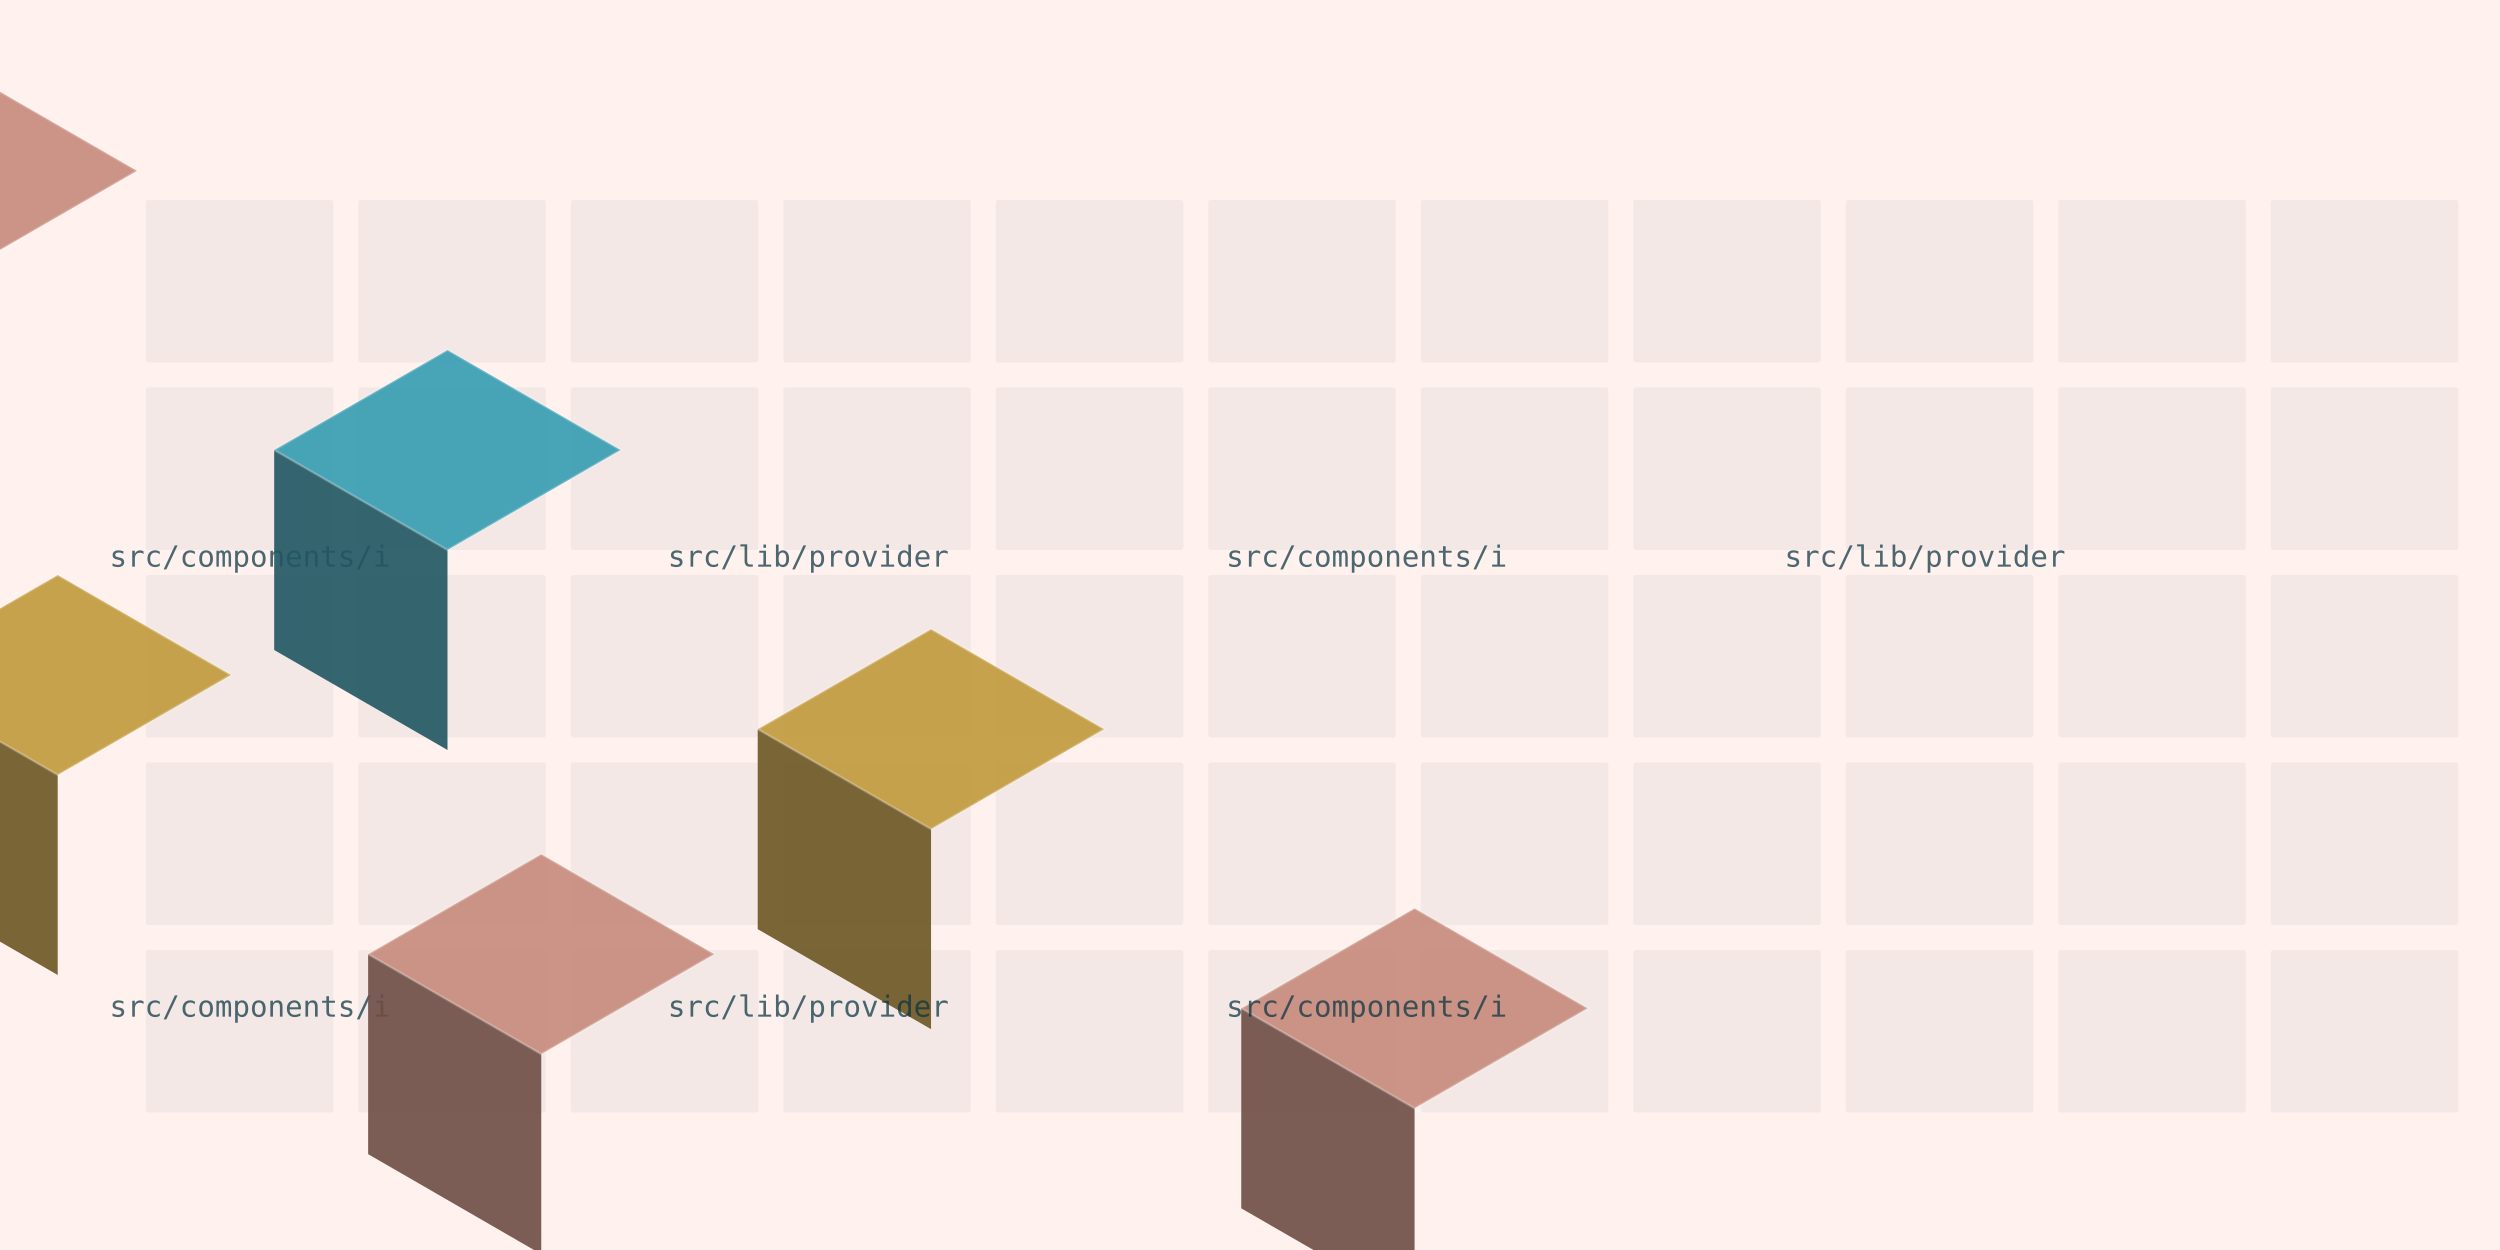
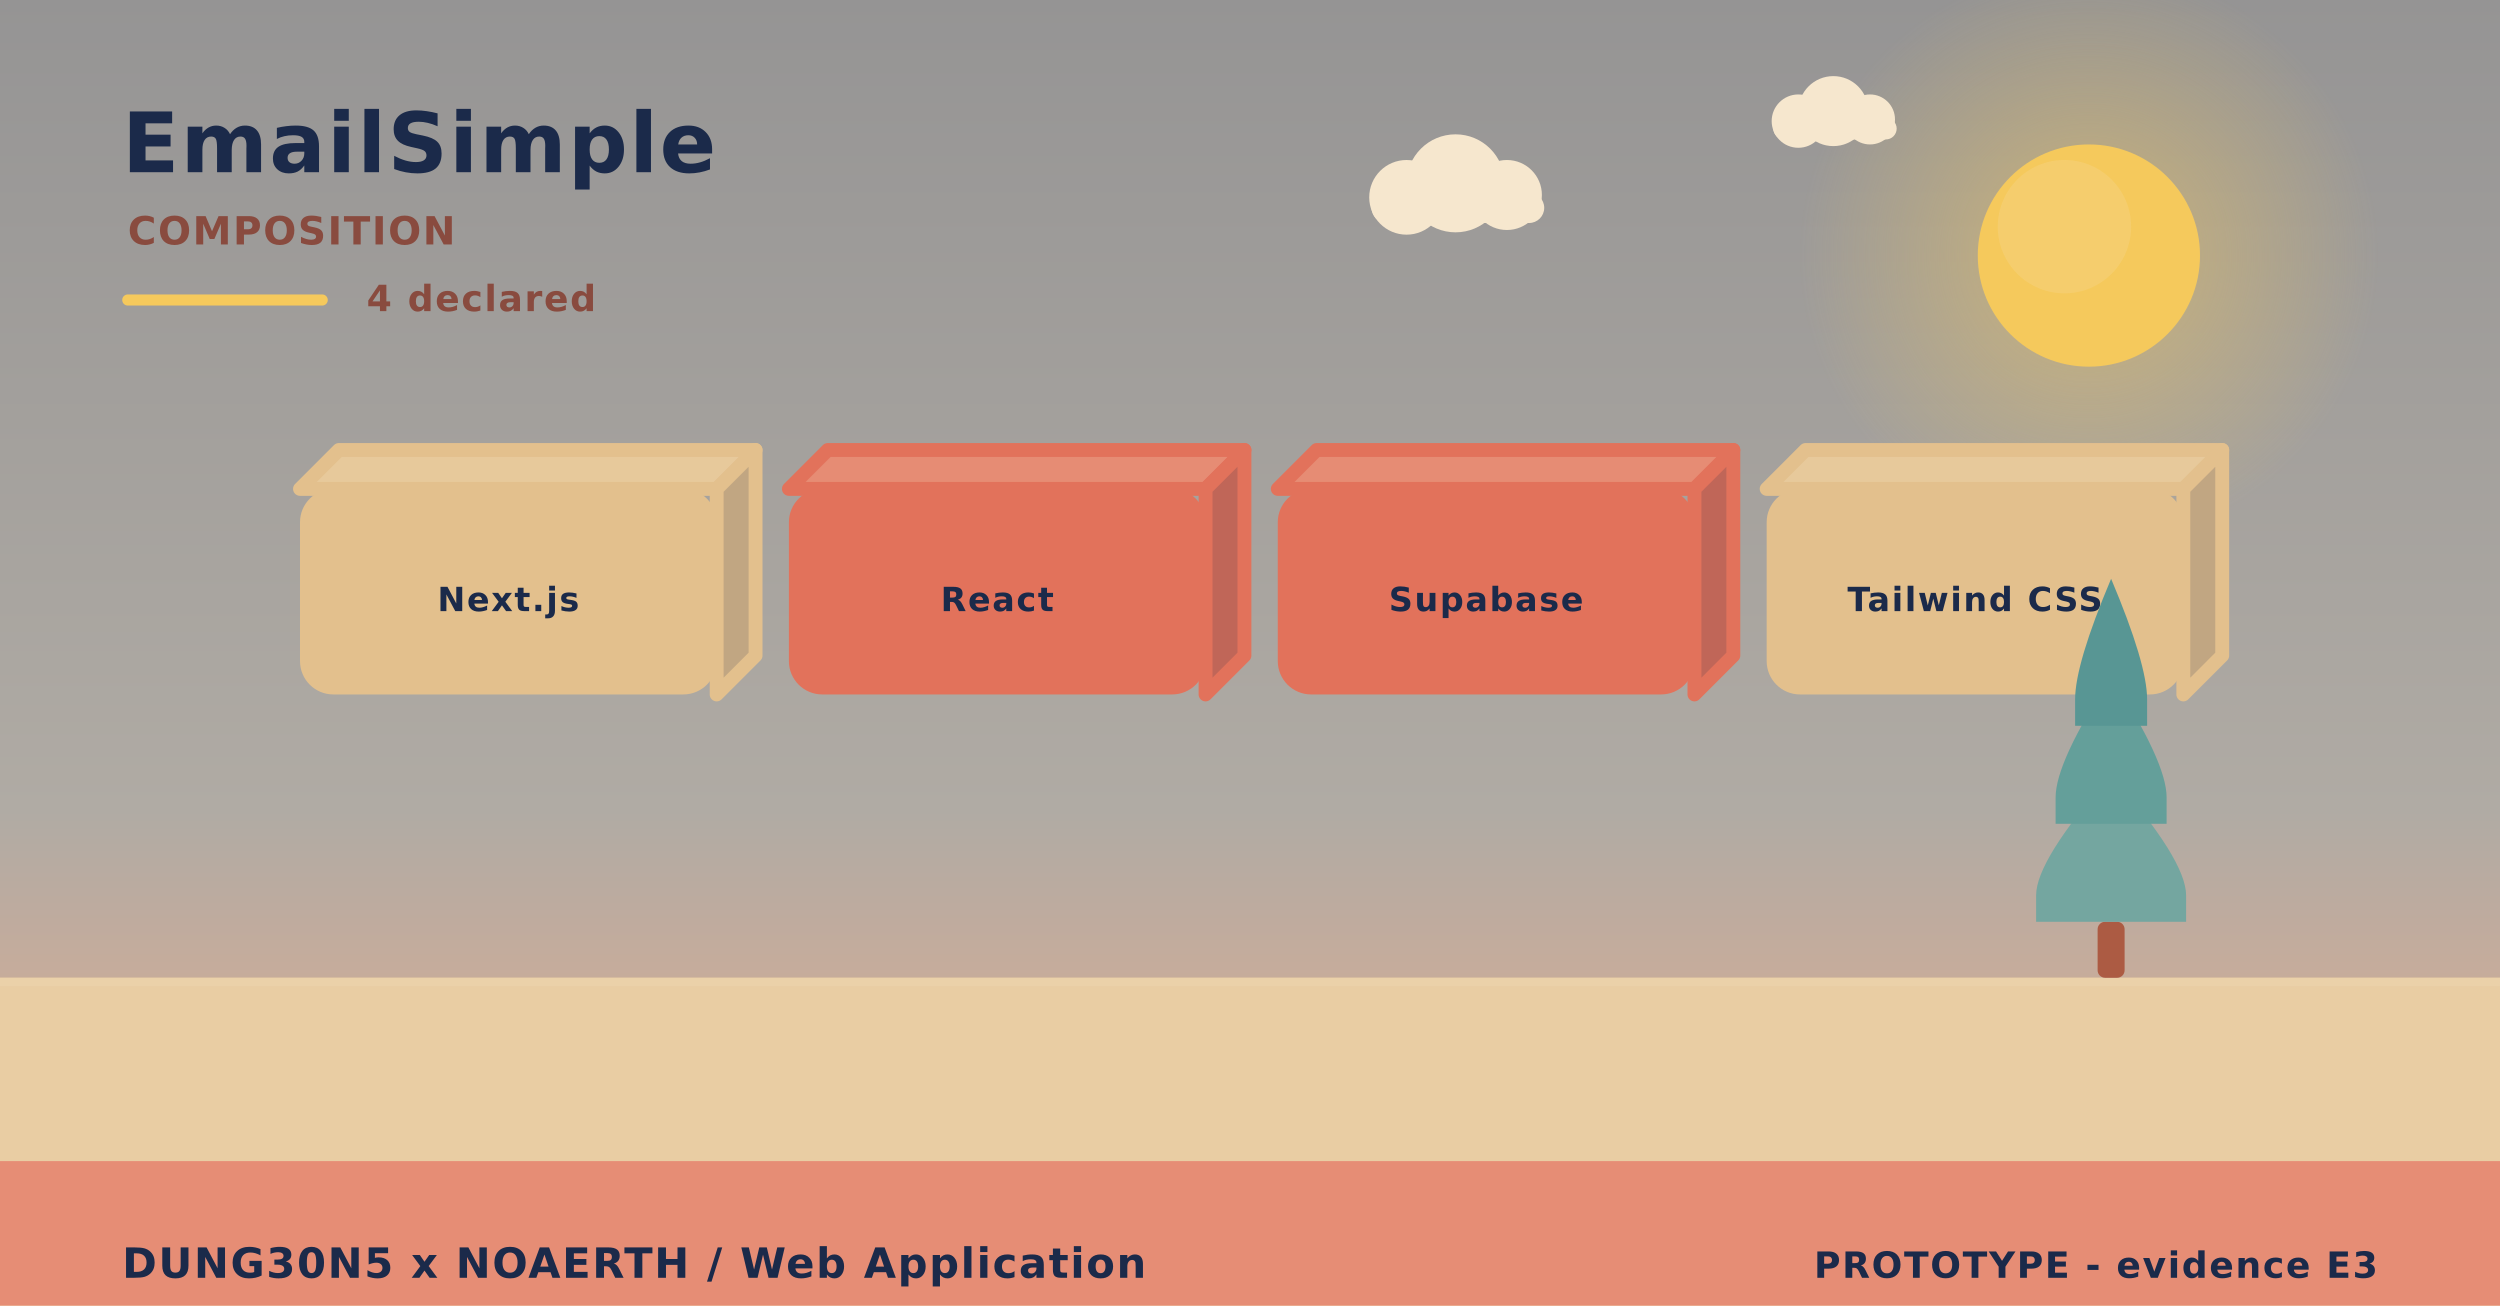
- <svg xmlns="http://www.w3.org/2000/svg" viewBox="0 0 1200 600" width="1200" height="600" role="img" aria-label="EmailSimple component map">
-   <rect width="1200" height="600" fill="#fff1ed" />
-   <defs>
-     <linearGradient id="gc" x1="0" y1="0" x2="1" y2="1">
-       <stop offset="0%" stop-color="#c78c7e" />
-       <stop offset="100%" stop-color="#389eb2" />
-     </linearGradient>
-   </defs>
-   <rect x="70.00" y="96.00" width="90.00" height="78.00" rx="1.20" fill="#063241" opacity="0.05" />
-   <rect x="172.00" y="96.00" width="90.00" height="78.00" rx="1.20" fill="#063241" opacity="0.05" />
-   <rect x="274.00" y="96.00" width="90.00" height="78.00" rx="1.20" fill="#063241" opacity="0.05" />
-   <rect x="376.00" y="96.00" width="90.00" height="78.00" rx="1.20" fill="#063241" opacity="0.05" />
-   <rect x="478.00" y="96.00" width="90.00" height="78.00" rx="1.20" fill="#063241" opacity="0.05" />
-   <rect x="580.00" y="96.00" width="90.00" height="78.00" rx="1.20" fill="#063241" opacity="0.05" />
-   <rect x="682.00" y="96.00" width="90.00" height="78.00" rx="1.20" fill="#063241" opacity="0.05" />
-   <rect x="784.00" y="96.00" width="90.00" height="78.00" rx="1.20" fill="#063241" opacity="0.05" />
-   <rect x="886.00" y="96.00" width="90.00" height="78.00" rx="1.20" fill="#063241" opacity="0.05" />
-   <rect x="988.00" y="96.00" width="90.00" height="78.00" rx="1.20" fill="#063241" opacity="0.05" />
-   <rect x="1090.00" y="96.00" width="90.00" height="78.00" rx="1.20" fill="#063241" opacity="0.05" />
-   <rect x="70.00" y="186.00" width="90.00" height="78.00" rx="1.20" fill="#063241" opacity="0.05" />
-   <rect x="172.00" y="186.00" width="90.00" height="78.00" rx="1.20" fill="#063241" opacity="0.05" />
-   <rect x="274.00" y="186.00" width="90.00" height="78.00" rx="1.20" fill="#063241" opacity="0.05" />
-   <rect x="376.00" y="186.00" width="90.00" height="78.00" rx="1.20" fill="#063241" opacity="0.05" />
-   <rect x="478.00" y="186.00" width="90.00" height="78.00" rx="1.20" fill="#063241" opacity="0.05" />
-   <rect x="580.00" y="186.00" width="90.00" height="78.00" rx="1.20" fill="#063241" opacity="0.05" />
-   <rect x="682.00" y="186.00" width="90.00" height="78.00" rx="1.20" fill="#063241" opacity="0.05" />
-   <rect x="784.00" y="186.00" width="90.00" height="78.00" rx="1.20" fill="#063241" opacity="0.05" />
-   <rect x="886.00" y="186.00" width="90.00" height="78.00" rx="1.20" fill="#063241" opacity="0.05" />
-   <rect x="988.00" y="186.00" width="90.00" height="78.00" rx="1.20" fill="#063241" opacity="0.05" />
-   <rect x="1090.00" y="186.00" width="90.00" height="78.00" rx="1.20" fill="#063241" opacity="0.05" />
-   <rect x="70.00" y="276.00" width="90.00" height="78.00" rx="1.20" fill="#063241" opacity="0.05" />
-   <rect x="172.00" y="276.00" width="90.00" height="78.00" rx="1.20" fill="#063241" opacity="0.05" />
-   <rect x="274.00" y="276.00" width="90.00" height="78.00" rx="1.20" fill="#063241" opacity="0.05" />
-   <rect x="376.00" y="276.00" width="90.00" height="78.00" rx="1.20" fill="#063241" opacity="0.05" />
-   <rect x="478.00" y="276.00" width="90.00" height="78.00" rx="1.20" fill="#063241" opacity="0.05" />
-   <rect x="580.00" y="276.00" width="90.00" height="78.00" rx="1.20" fill="#063241" opacity="0.05" />
-   <rect x="682.00" y="276.00" width="90.00" height="78.00" rx="1.20" fill="#063241" opacity="0.05" />
-   <rect x="784.00" y="276.00" width="90.00" height="78.00" rx="1.20" fill="#063241" opacity="0.05" />
-   <rect x="886.00" y="276.00" width="90.00" height="78.00" rx="1.20" fill="#063241" opacity="0.05" />
-   <rect x="988.00" y="276.00" width="90.00" height="78.00" rx="1.20" fill="#063241" opacity="0.05" />
-   <rect x="1090.00" y="276.00" width="90.00" height="78.00" rx="1.20" fill="#063241" opacity="0.05" />
-   <rect x="70.00" y="366.00" width="90.00" height="78.00" rx="1.20" fill="#063241" opacity="0.05" />
-   <rect x="172.00" y="366.00" width="90.00" height="78.00" rx="1.20" fill="#063241" opacity="0.05" />
-   <rect x="274.00" y="366.00" width="90.00" height="78.00" rx="1.20" fill="#063241" opacity="0.05" />
-   <rect x="376.00" y="366.00" width="90.00" height="78.00" rx="1.20" fill="#063241" opacity="0.05" />
-   <rect x="478.00" y="366.00" width="90.00" height="78.00" rx="1.20" fill="#063241" opacity="0.05" />
-   <rect x="580.00" y="366.00" width="90.00" height="78.00" rx="1.20" fill="#063241" opacity="0.05" />
-   <rect x="682.00" y="366.00" width="90.00" height="78.00" rx="1.20" fill="#063241" opacity="0.05" />
-   <rect x="784.00" y="366.00" width="90.00" height="78.00" rx="1.20" fill="#063241" opacity="0.05" />
-   <rect x="886.00" y="366.00" width="90.00" height="78.00" rx="1.20" fill="#063241" opacity="0.05" />
-   <rect x="988.00" y="366.00" width="90.00" height="78.00" rx="1.20" fill="#063241" opacity="0.05" />
-   <rect x="1090.00" y="366.00" width="90.00" height="78.00" rx="1.20" fill="#063241" opacity="0.05" />
-   <rect x="70.00" y="456.00" width="90.00" height="78.00" rx="1.20" fill="#063241" opacity="0.05" />
-   <rect x="172.00" y="456.00" width="90.00" height="78.00" rx="1.20" fill="#063241" opacity="0.05" />
-   <rect x="274.00" y="456.00" width="90.00" height="78.00" rx="1.20" fill="#063241" opacity="0.05" />
-   <rect x="376.00" y="456.00" width="90.00" height="78.00" rx="1.20" fill="#063241" opacity="0.05" />
-   <rect x="478.00" y="456.00" width="90.00" height="78.00" rx="1.20" fill="#063241" opacity="0.05" />
-   <rect x="580.00" y="456.00" width="90.00" height="78.00" rx="1.20" fill="#063241" opacity="0.05" />
-   <rect x="682.00" y="456.00" width="90.00" height="78.00" rx="1.20" fill="#063241" opacity="0.05" />
-   <rect x="784.00" y="456.00" width="90.00" height="78.00" rx="1.20" fill="#063241" opacity="0.05" />
-   <rect x="886.00" y="456.00" width="90.00" height="78.00" rx="1.20" fill="#063241" opacity="0.05" />
-   <rect x="988.00" y="456.00" width="90.00" height="78.00" rx="1.20" fill="#063241" opacity="0.05" />
-   <rect x="1090.00" y="456.00" width="90.00" height="78.00" rx="1.20" fill="#063241" opacity="0.05" />
-   <g transform="rotate(0 120 140)">
-     <polygon points="-17.3,34.0 65.8,82.0 -17.3,130.0 -100.5,82.0" fill="#c78c7e" opacity="0.92" />
-     <polygon points="-100.5,82.0 -17.3,130.0 -17.3,226.0 -100.5,178.0" fill="#6d4d45" opacity="0.9" />
-     <polygon points="-17.3,34.0 65.8,82.0 -17.3,130.0 -100.5,82.0" fill="none" stroke="rgba(255,255,255,0.220)" stroke-width="1.2" />
-     <animateTransform attributeName="transform" type="rotate" values="-32.0 0.00 0.00 0.0 0.00 0.00" dur="6.75s" begin="0.0s" repeatCount="indefinite" />
+ <svg xmlns="http://www.w3.org/2000/svg" width="900" height="470" viewBox="0 0 900 470" role="img" aria-label="EmailSimple - how it is composed">
+   <linearGradient id="skyc" x1="0" y1="0" x2="0" y2="1">
+     <stop offset="0" stop-color="#959494" />
+     <stop offset="0.62" stop-color="#b0aba4" />
+     <stop offset="1" stop-color="#f3ad8a" />
+   </linearGradient>
+   <rect width="900" height="470" fill="url(#skyc)" />
+   <radialGradient id="sunc">
+     <stop offset="0.35" stop-color="#f5c95c" stop-opacity="0.34" />
+     <stop offset="1" stop-color="#f5c95c" stop-opacity="0" />
+   </radialGradient>
+   <circle cx="752" cy="92" r="104" fill="url(#sunc)" />
+   <circle cx="752" cy="92" r="40" fill="#f5c95c" />
+   <circle cx="743.2" cy="81.6" r="24" fill="#f5d27e" opacity="0.5" />
+   <g>
+     <circle cx="524" cy="66" r="17.64" fill="#f6e7ce" />
+     <circle cx="506.36" cy="71.04" r="13.44" fill="#f6e7ce" />
+     <circle cx="542.48" cy="70.2" r="12.6" fill="#f6e7ce" />
+     <rect x="493.76" y="69.36" width="62.16" height="10.92" rx="5.46" fill="#f6e7ce" />
+     <animateTransform attributeName="transform" type="translate" values="0 0;24 0;0 0" dur="36s" begin="0s" repeatCount="indefinite" />
  </g>
-   <text x="120" y="272" font-family="ui-monospace,Menlo,monospace" font-size="14" fill="rgba(6,50,65,0.720)" text-anchor="middle">src/components/i</text>
-   <g transform="rotate(0 388 140)">
-     <polygon points="214.8,168.0 297.9,216.0 214.8,264.0 131.6,216.0" fill="#389eb2" opacity="0.92" />
-     <polygon points="131.6,216.0 214.8,264.0 214.8,360.0 131.6,312.0" fill="#1f5762" opacity="0.9" />
-     <polygon points="214.8,168.0 297.9,216.0 214.8,264.0 131.6,216.0" fill="none" stroke="rgba(255,255,255,0.220)" stroke-width="1.2" />
-     <animateTransform attributeName="transform" type="rotate" values="-32.0 0.00 0.00 0.0 0.00 0.00" dur="6.75s" begin="0.4s" repeatCount="indefinite" />
+   <g>
+     <circle cx="660" cy="40" r="12.6" fill="#f6e7ce" />
+     <circle cx="647.4" cy="43.6" r="9.6" fill="#f6e7ce" />
+     <circle cx="673.2" cy="43" r="9" fill="#f6e7ce" />
+     <rect x="638.4" y="42.4" width="44.4" height="7.8" rx="3.9" fill="#f6e7ce" />
+     <animateTransform attributeName="transform" type="translate" values="0 0;-18 0;0 0" dur="46s" begin="3s" repeatCount="indefinite" />
  </g>
-   <text x="388" y="272" font-family="ui-monospace,Menlo,monospace" font-size="14" fill="rgba(6,50,65,0.720)" text-anchor="middle">src/lib/provider</text>
-   <g transform="rotate(0 656 140)">
-     <polygon points="446.9,302.0 530.0,350.0 446.9,398.0 363.7,350.0" fill="#c29b3e" opacity="0.92" />
-     <polygon points="363.7,350.0 446.9,398.0 446.9,494.0 363.7,446.0" fill="#6b5522" opacity="0.9" />
-     <polygon points="446.9,302.0 530.0,350.0 446.9,398.0 363.7,350.0" fill="none" stroke="rgba(255,255,255,0.220)" stroke-width="1.2" />
-     <animateTransform attributeName="transform" type="rotate" values="-32.0 0.00 0.00 0.0 0.00 0.00" dur="6.75s" begin="0.8s" repeatCount="indefinite" />
+   <rect x="0" y="352" width="900" height="118" fill="#e9cda3" />
+   <rect x="0" y="352" width="900" height="3" fill="#ebd1a9" />
+   <text x="44" y="62" font-family="Verdana,DejaVu Sans,sans-serif" font-size="30" font-weight="700" letter-spacing="0.6" fill="#1b2a4a" text-anchor="start">EmailSimple</text>
+   <text x="46" y="88" font-family="Verdana,DejaVu Sans,sans-serif" font-size="14" font-weight="700" letter-spacing="0.6" fill="#894b3f" text-anchor="start">COMPOSITION</text>
+   <rect x="44" y="106" width="74" height="4" rx="2" fill="#f5c95c" />
+   <text x="132" y="112" font-family="Verdana,DejaVu Sans,sans-serif" font-size="13" font-weight="700" letter-spacing="0.6" fill="#894b3f" text-anchor="start">4 declared</text>
+   <g>
+     <path d="M108,176 L258,176 L272,162 L122,162 Z" fill="#e7c99b" stroke="#e3c08d" stroke-width="5" stroke-linejoin="round" />
+     <path d="M258,176 L272,162 L272,236 L258,250 Z" fill="#c1a682" stroke="#e3c08d" stroke-width="5" stroke-linejoin="round" />
+     <rect x="108" y="176" width="150" height="74" rx="12" fill="#e3c08d" />
+     <animateTransform attributeName="transform" type="translate" values="0 10;0 0" dur="0.75s" begin="0s" fill="freeze" />
  </g>
-   <text x="656" y="272" font-family="ui-monospace,Menlo,monospace" font-size="14" fill="rgba(6,50,65,0.720)" text-anchor="middle">src/components/i</text>
-   <g transform="rotate(0 924 140)">
-     <polygon points="679.0,436.0 762.1,484.0 679.0,532.0 595.8,484.0" fill="#c78c7e" opacity="0.92" />
-     <polygon points="595.8,484.0 679.0,532.0 679.0,628.0 595.8,580.0" fill="#6d4d45" opacity="0.9" />
-     <polygon points="679.0,436.0 762.1,484.0 679.0,532.0 595.8,484.0" fill="none" stroke="rgba(255,255,255,0.220)" stroke-width="1.2" />
-     <animateTransform attributeName="transform" type="rotate" values="-32.0 0.00 0.00 0.0 0.00 0.00" dur="6.75s" begin="1.2s" repeatCount="indefinite" />
+   <text x="183" y="220" font-family="Verdana,DejaVu Sans,sans-serif" font-size="12" font-weight="700" letter-spacing="0.6" fill="#1b2a4a" text-anchor="middle">Next.js</text>
+   <g>
+     <path d="M284,176 L434,176 L448,162 L298,162 Z" fill="#e68c74" stroke="#e2725b" stroke-width="5" stroke-linejoin="round" />
+     <path d="M434,176 L448,162 L448,236 L434,250 Z" fill="#c06658" stroke="#e2725b" stroke-width="5" stroke-linejoin="round" />
+     <rect x="284" y="176" width="150" height="74" rx="12" fill="#e2725b" />
+     <animateTransform attributeName="transform" type="translate" values="0 10;0 0" dur="0.75s" begin="0.16s" fill="freeze" />
  </g>
-   <text x="924" y="272" font-family="ui-monospace,Menlo,monospace" font-size="14" fill="rgba(6,50,65,0.720)" text-anchor="middle">src/lib/provider</text>
-   <g transform="rotate(0 120 356)">
-     <polygon points="-204.4,142.0 -121.2,190.0 -204.4,238.0 -287.5,190.0" fill="#389eb2" opacity="0.92" />
-     <polygon points="-287.5,190.0 -204.4,238.0 -204.4,334.0 -287.5,286.0" fill="#1f5762" opacity="0.9" />
-     <polygon points="-204.4,142.0 -121.2,190.0 -204.4,238.0 -287.5,190.0" fill="none" stroke="rgba(255,255,255,0.220)" stroke-width="1.2" />
-     <animateTransform attributeName="transform" type="rotate" values="-32.0 0.00 0.00 0.0 0.00 0.00" dur="6.75s" begin="1.6s" repeatCount="indefinite" />
+   <text x="359" y="220" font-family="Verdana,DejaVu Sans,sans-serif" font-size="12" font-weight="700" letter-spacing="0.6" fill="#1b2a4a" text-anchor="middle">React</text>
+   <g>
+     <path d="M460,176 L610,176 L624,162 L474,162 Z" fill="#e68c74" stroke="#e2725b" stroke-width="5" stroke-linejoin="round" />
+     <path d="M610,176 L624,162 L624,236 L610,250 Z" fill="#c06658" stroke="#e2725b" stroke-width="5" stroke-linejoin="round" />
+     <rect x="460" y="176" width="150" height="74" rx="12" fill="#e2725b" />
+     <animateTransform attributeName="transform" type="translate" values="0 10;0 0" dur="0.75s" begin="0.32s" fill="freeze" />
  </g>
-   <text x="120" y="488" font-family="ui-monospace,Menlo,monospace" font-size="14" fill="rgba(6,50,65,0.720)" text-anchor="middle">src/components/i</text>
-   <g transform="rotate(0 388 356)">
-     <polygon points="27.7,276.0 110.9,324.0 27.7,372.0 -55.4,324.0" fill="#c29b3e" opacity="0.92" />
-     <polygon points="-55.4,324.0 27.7,372.0 27.7,468.0 -55.4,420.0" fill="#6b5522" opacity="0.9" />
-     <polygon points="27.7,276.0 110.9,324.0 27.7,372.0 -55.4,324.0" fill="none" stroke="rgba(255,255,255,0.220)" stroke-width="1.2" />
-     <animateTransform attributeName="transform" type="rotate" values="-32.0 0.00 0.00 0.0 0.00 0.00" dur="6.75s" begin="2.0s" repeatCount="indefinite" />
+   <text x="535" y="220" font-family="Verdana,DejaVu Sans,sans-serif" font-size="12" font-weight="700" letter-spacing="0.6" fill="#1b2a4a" text-anchor="middle">Supabase</text>
+   <g>
+     <path d="M636,176 L786,176 L800,162 L650,162 Z" fill="#e7c99b" stroke="#e3c08d" stroke-width="5" stroke-linejoin="round" />
+     <path d="M786,176 L800,162 L800,236 L786,250 Z" fill="#c1a682" stroke="#e3c08d" stroke-width="5" stroke-linejoin="round" />
+     <rect x="636" y="176" width="150" height="74" rx="12" fill="#e3c08d" />
+     <animateTransform attributeName="transform" type="translate" values="0 10;0 0" dur="0.75s" begin="0.48s" fill="freeze" />
  </g>
-   <text x="388" y="488" font-family="ui-monospace,Menlo,monospace" font-size="14" fill="rgba(6,50,65,0.720)" text-anchor="middle">src/lib/provider</text>
-   <g transform="rotate(0 656 356)">
-     <polygon points="259.8,410.0 342.9,458.0 259.8,506.0 176.7,458.0" fill="#c78c7e" opacity="0.92" />
-     <polygon points="176.7,458.0 259.8,506.0 259.8,602.0 176.7,554.0" fill="#6d4d45" opacity="0.9" />
-     <polygon points="259.8,410.0 342.9,458.0 259.8,506.0 176.7,458.0" fill="none" stroke="rgba(255,255,255,0.220)" stroke-width="1.2" />
-     <animateTransform attributeName="transform" type="rotate" values="-32.0 0.00 0.00 0.0 0.00 0.00" dur="6.75s" begin="2.4s" repeatCount="indefinite" />
-   </g>
-   <text x="656" y="488" font-family="ui-monospace,Menlo,monospace" font-size="14" fill="rgba(6,50,65,0.720)" text-anchor="middle">src/components/i</text>
+   <text x="711" y="220" font-family="Verdana,DejaVu Sans,sans-serif" font-size="12" font-weight="700" letter-spacing="0.6" fill="#1b2a4a" text-anchor="middle">Tailwind CSS</text>
+   <rect x="755.14" y="331.84" width="9.72" height="20.16" rx="2.7" fill="#ac5b43" />
+   <path d="M760,278.92 Q733,309.61 733,322.31 Q733,331.84 733,331.84 L787,331.84 Q787,331.84 787,322.31 Q787,309.61 760,278.92 Z" fill="#74a6a0" />
+   <path d="M760,243.64 Q740.02,274.33 740.02,287.03 Q740.02,296.56 740.02,296.56 L779.98,296.56 Q779.98,296.56 779.98,287.03 Q779.98,274.33 760,243.64 Z" fill="#649f9a" />
+   <path d="M760,208.36 Q747.04,239.05 747.04,251.75 Q747.04,261.28 747.04,261.28 L772.96,261.28 Q772.96,261.28 772.96,251.75 Q772.96,239.05 760,208.36 Z" fill="#589694" />
+   <rect x="0" y="418" width="900" height="52" rx="0" fill="#e68972" opacity="0.94" />
+   <text x="44" y="460" font-family="Verdana,DejaVu Sans,sans-serif" font-size="15" font-weight="700" letter-spacing="0.6" fill="#1b2a4a" text-anchor="start">DUNG30N5 x NOAERTH  /  Web Application</text>
+   <text x="856" y="460" font-family="Verdana,DejaVu Sans,sans-serif" font-size="13" font-weight="700" letter-spacing="0.6" fill="#1b2a4a" text-anchor="end">PROTOTYPE  -  evidence E3</text>
</svg>
